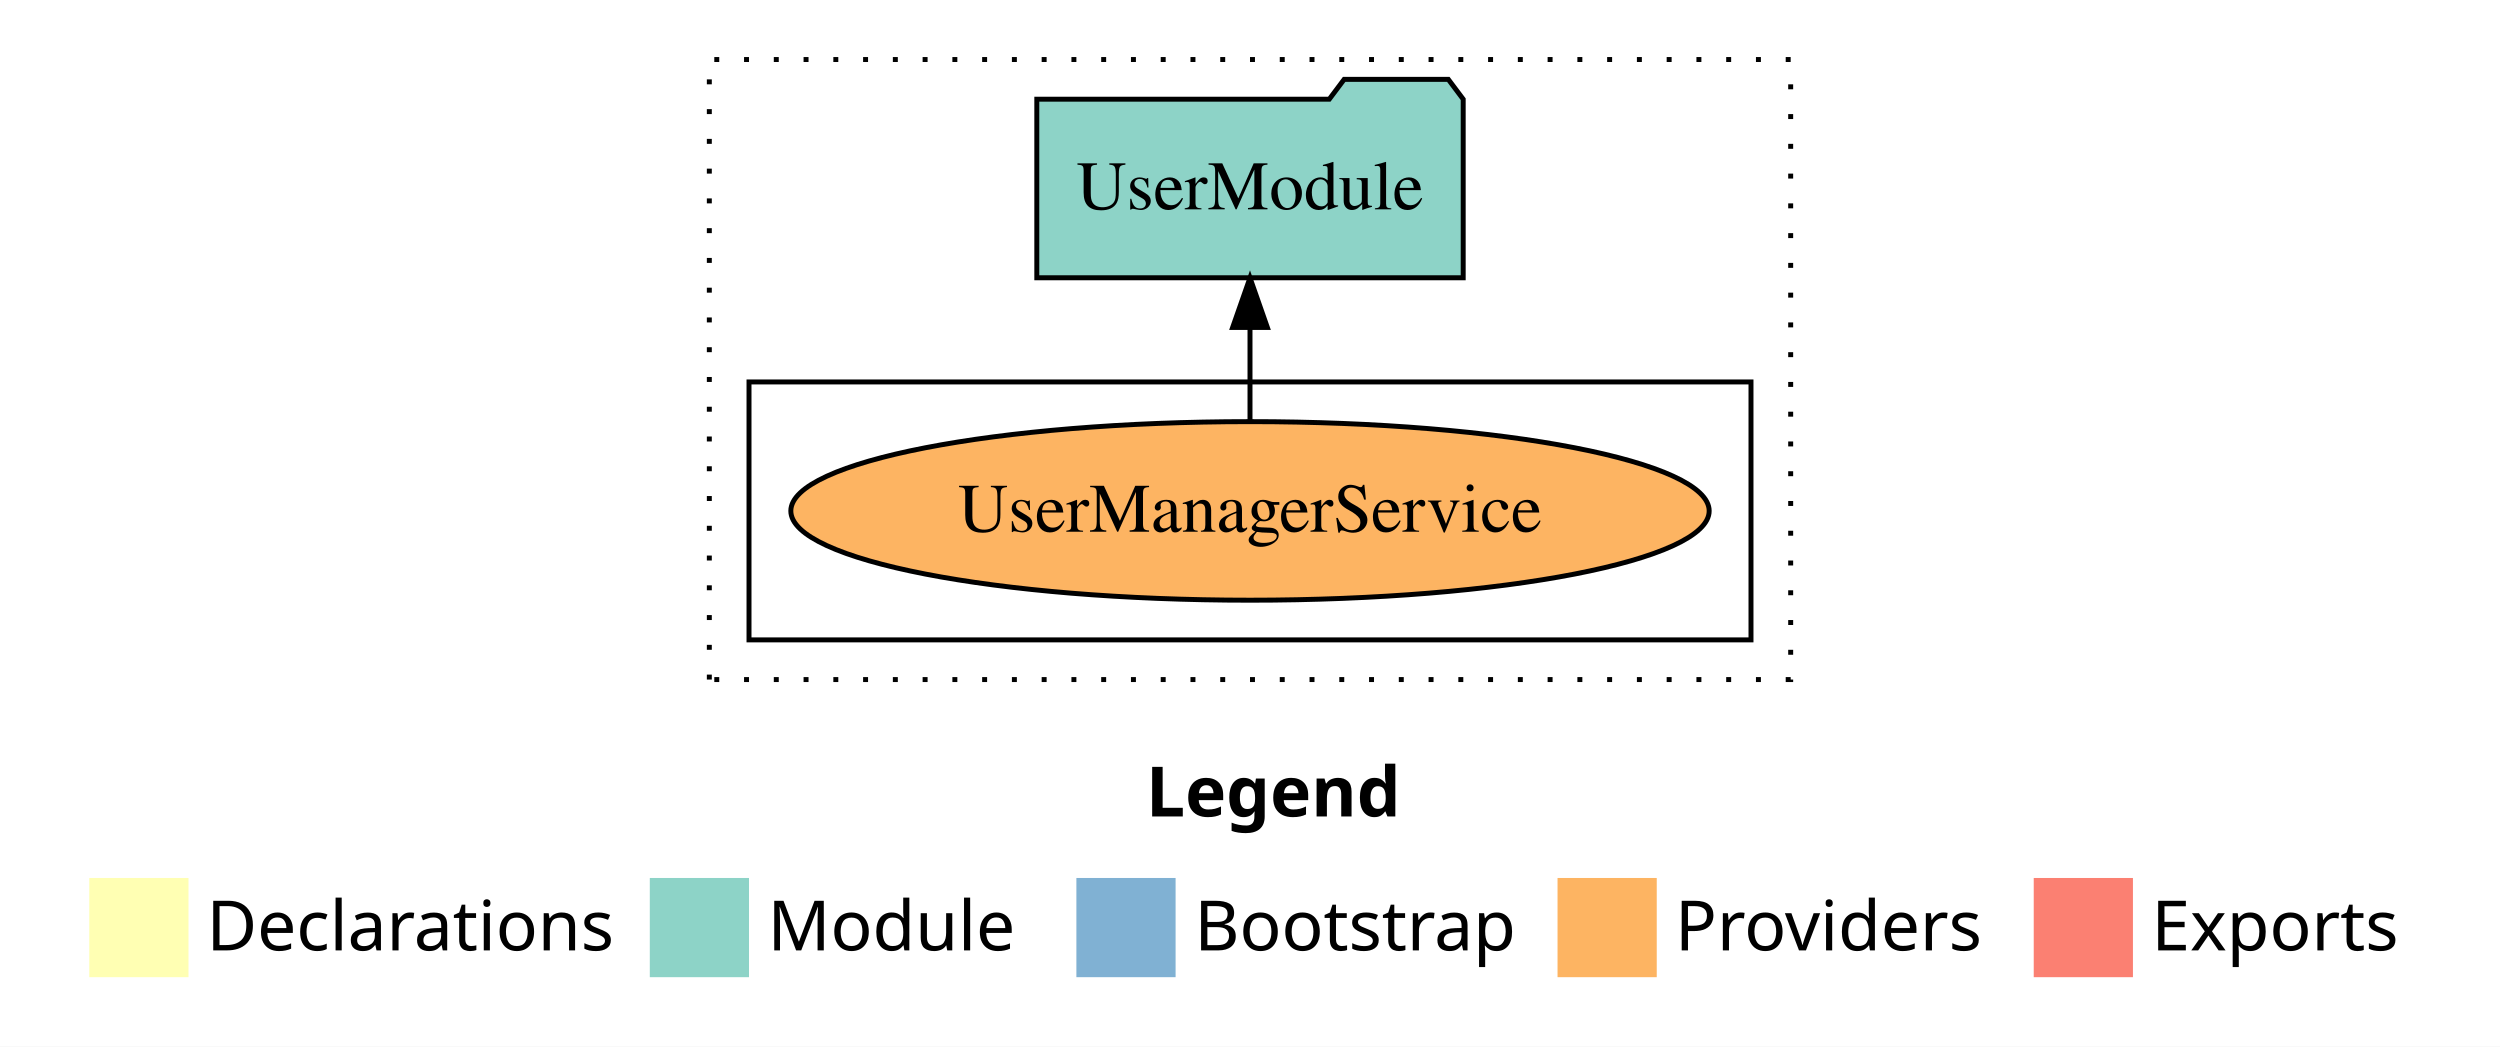
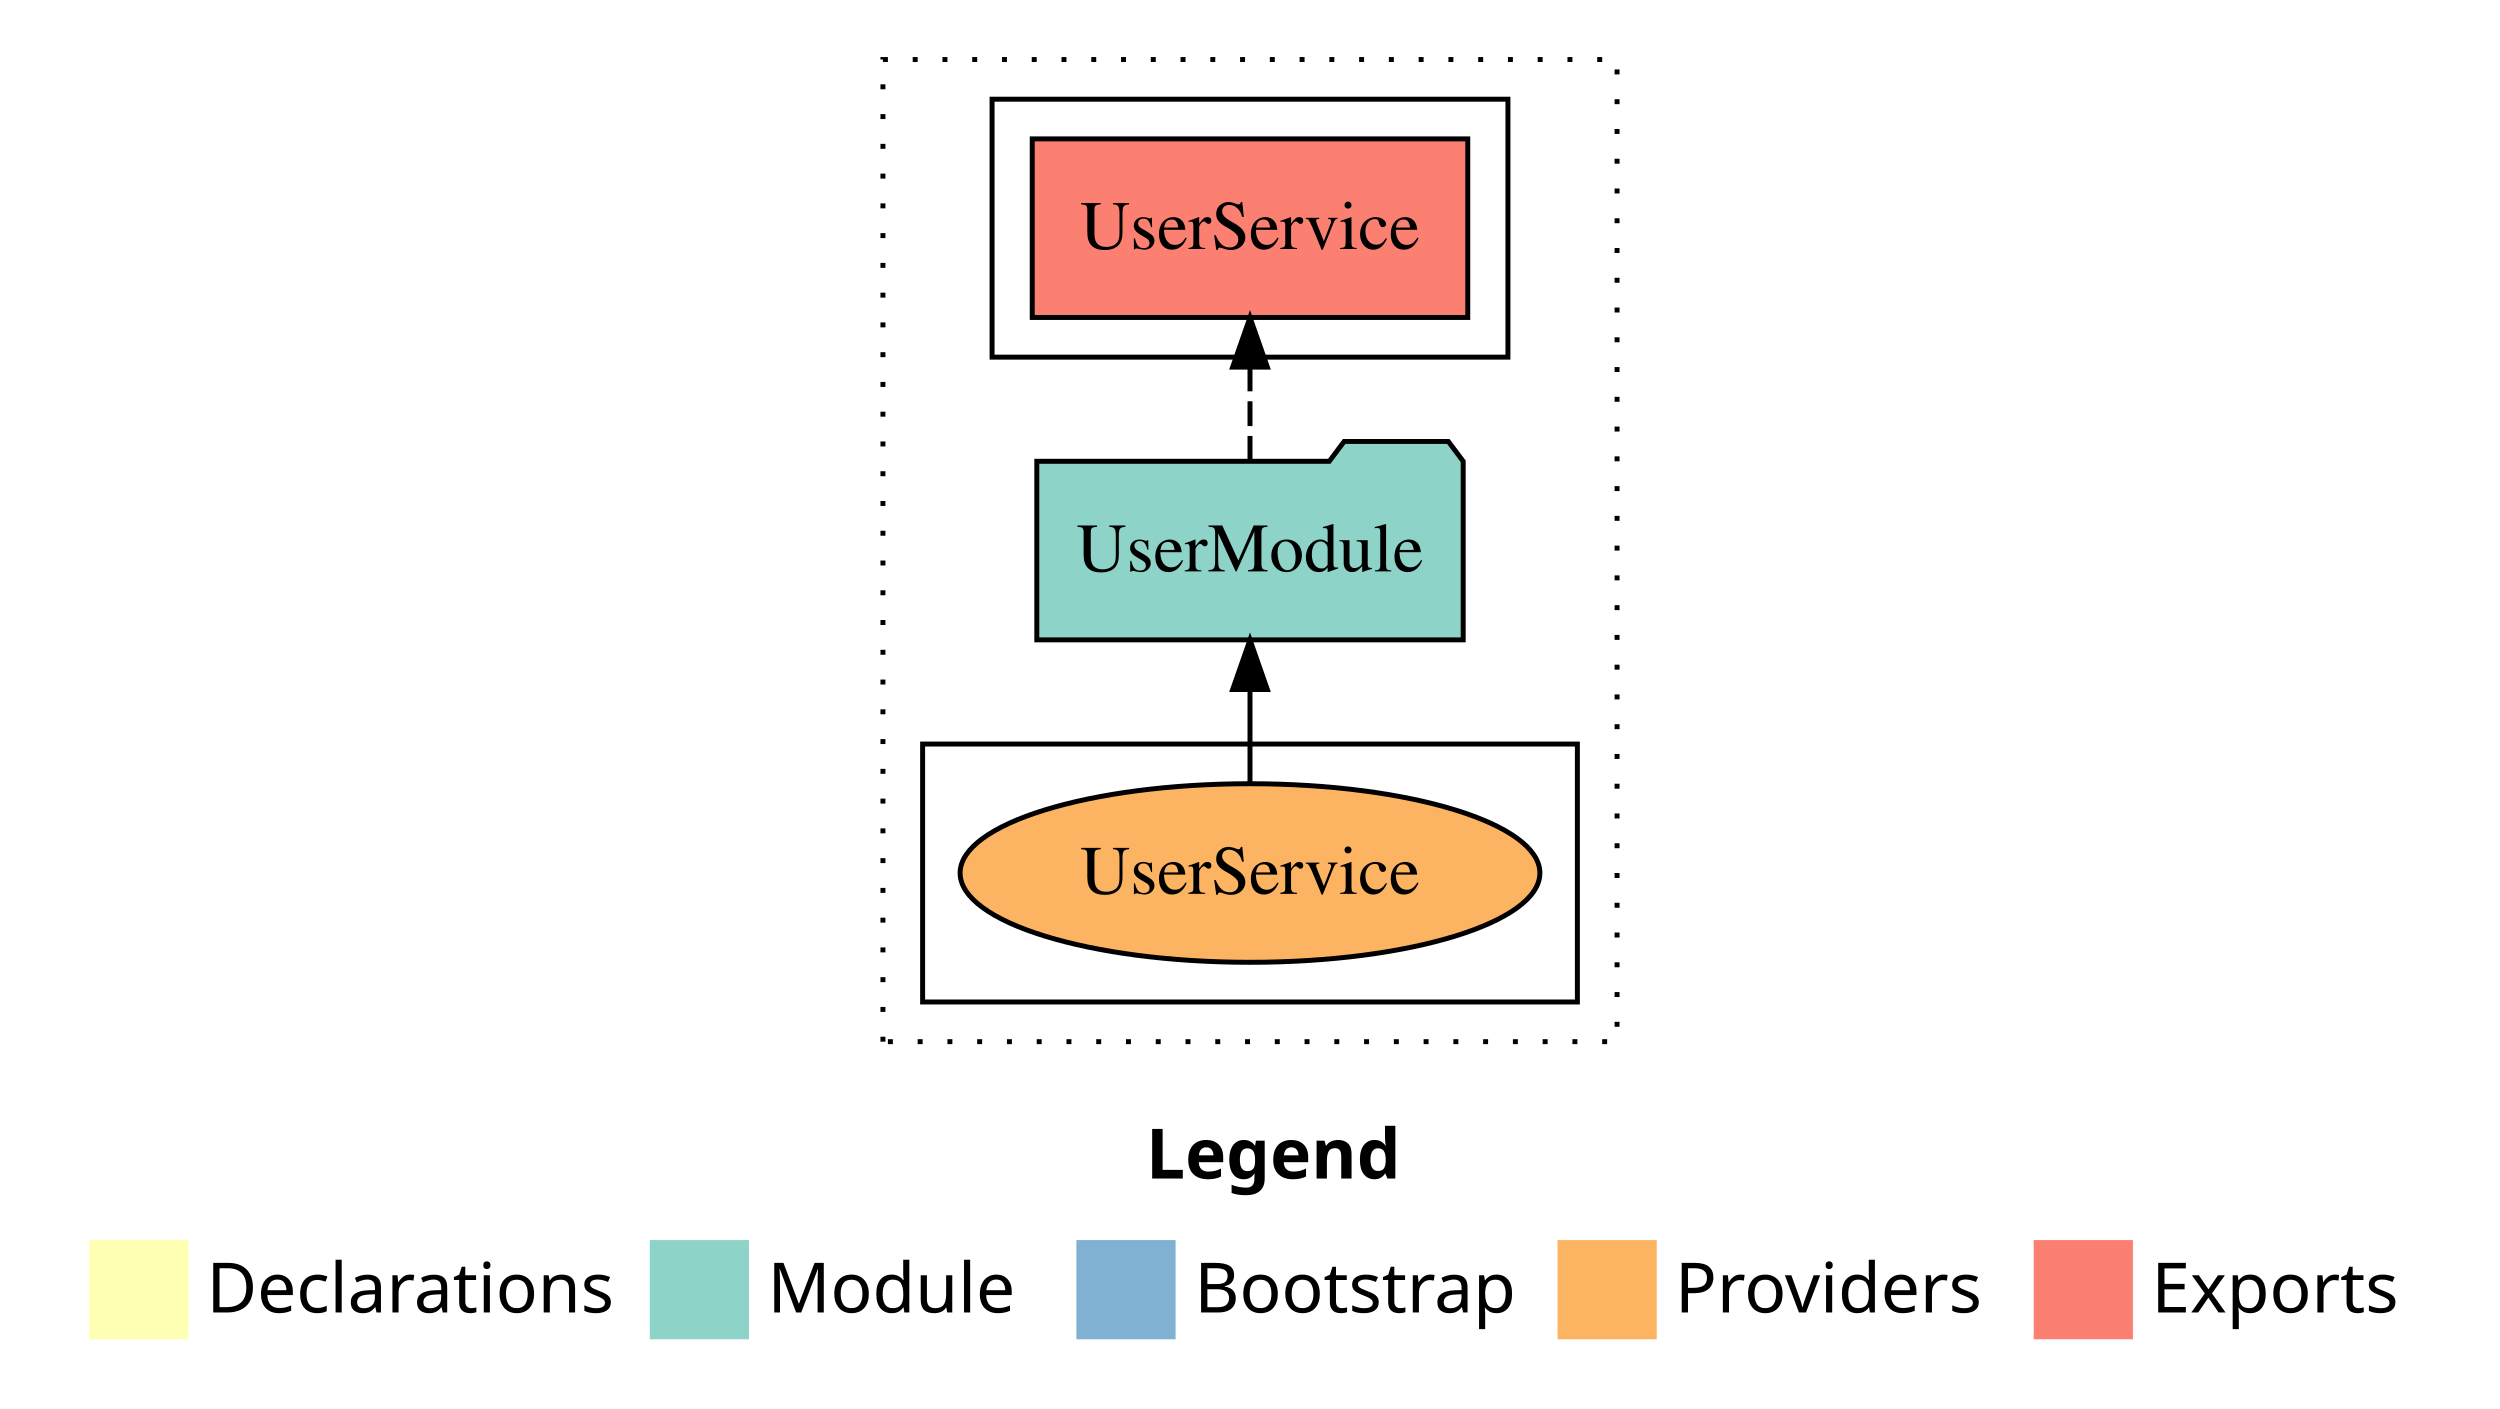
- <svg xmlns="http://www.w3.org/2000/svg" width="504pt" height="211pt" viewBox="0.00 0.00 504.00 211.00">
-   <g id="graph0" class="graph" transform="scale(1 1) rotate(0) translate(4 207)">
-     <polygon fill="white" stroke="transparent" points="-4,4 -4,-207 500,-207 500,4 -4,4" />
+ <svg xmlns="http://www.w3.org/2000/svg" width="504pt" height="284pt" viewBox="0.00 0.00 504.00 284.00">
+   <g id="graph0" class="graph" transform="scale(1 1) rotate(0) translate(4 280)">
+     <polygon fill="white" stroke="transparent" points="-4,4 -4,-280 500,-280 500,4 -4,4" />
    <text text-anchor="start" x="227.01" y="-42.4" font-family="Times-12" font-weight="bold" font-size="14.00">Legend</text>
    <polygon fill="#ffffb3" stroke="transparent" points="14,-10 14,-30 34,-30 34,-10 14,-10" />
    <text text-anchor="start" x="37.63" y="-15.4" font-family="Times-12" font-size="14.00">  Declarations</text>
    <polygon fill="#8dd3c7" stroke="transparent" points="127,-10 127,-30 147,-30 147,-10 127,-10" />
    <text text-anchor="start" x="150.73" y="-15.4" font-family="Times-12" font-size="14.00">  Module</text>
    <polygon fill="#80b1d3" stroke="transparent" points="213,-10 213,-30 233,-30 233,-10 213,-10" />
    <text text-anchor="start" x="236.78" y="-15.4" font-family="Times-12" font-size="14.00">  Bootstrap</text>
    <polygon fill="#fdb462" stroke="transparent" points="310,-10 310,-30 330,-30 330,-10 310,-10" />
    <text text-anchor="start" x="333.67" y="-15.4" font-family="Times-12" font-size="14.00">  Providers</text>
    <polygon fill="#fb8072" stroke="transparent" points="406,-10 406,-30 426,-30 426,-10 406,-10" />
    <text text-anchor="start" x="429.73" y="-15.4" font-family="Times-12" font-size="14.00">  Exports</text>
    <g id="clust1" class="cluster">
-       <polygon fill="none" stroke="black" stroke-dasharray="1,5" points="139,-70 139,-195 357,-195 357,-70 139,-70" />
+       <polygon fill="none" stroke="black" stroke-dasharray="1,5" points="174,-70 174,-268 322,-268 322,-70 174,-70" />
    </g>
    <g id="clust6" class="cluster">
-       <polygon fill="none" stroke="black" points="147,-78 147,-130 349,-130 349,-78 147,-78" />
+       <polygon fill="none" stroke="black" points="182,-78 182,-130 314,-130 314,-78 182,-78" />
+     </g>
+     <g id="clust4" class="cluster">
+       <polygon fill="none" stroke="black" points="196,-208 196,-260 300,-260 300,-208 196,-208" />
    </g>
    <g id="node1" class="node">
-       <ellipse fill="#fdb462" stroke="black" cx="248" cy="-104" rx="92.57" ry="18" />
-       <text text-anchor="middle" x="248" y="-99.8" font-family="Times,serif" font-size="14.00">UserManagerService</text>
+       <polygon fill="#fb8072" stroke="black" points="291.9,-252 204.1,-252 204.1,-216 291.9,-216 291.9,-252" />
+       <text text-anchor="middle" x="248" y="-229.8" font-family="Times,serif" font-size="14.00">UserService </text>
    </g>
    <g id="node2" class="node">
      <polygon fill="#8dd3c7" stroke="black" points="290.98,-187 287.98,-191 266.98,-191 263.98,-187 205.02,-187 205.02,-151 290.98,-151 290.98,-187" />
      <text text-anchor="middle" x="248" y="-164.8" font-family="Times,serif" font-size="14.00">UserModule</text>
    </g>
    <g id="edge1" class="edge">
+       <path fill="none" stroke="black" stroke-dasharray="5,2" d="M248,-187.11C248,-187.11 248,-205.99 248,-205.99" />
+       <polygon fill="black" stroke="black" points="244.5,-205.99 248,-215.99 251.5,-205.99 244.5,-205.99" />
+     </g>
+     <g id="node3" class="node">
+       <ellipse fill="#fdb462" stroke="black" cx="248" cy="-104" rx="58.44" ry="18" />
+       <text text-anchor="middle" x="248" y="-99.8" font-family="Times,serif" font-size="14.00">UserService</text>
+     </g>
+     <g id="edge2" class="edge">
      <path fill="none" stroke="black" d="M248,-122.11C248,-122.11 248,-140.99 248,-140.99" />
      <polygon fill="black" stroke="black" points="244.5,-140.99 248,-150.99 251.5,-140.99 244.5,-140.99" />
    </g>
  </g>
</svg>
